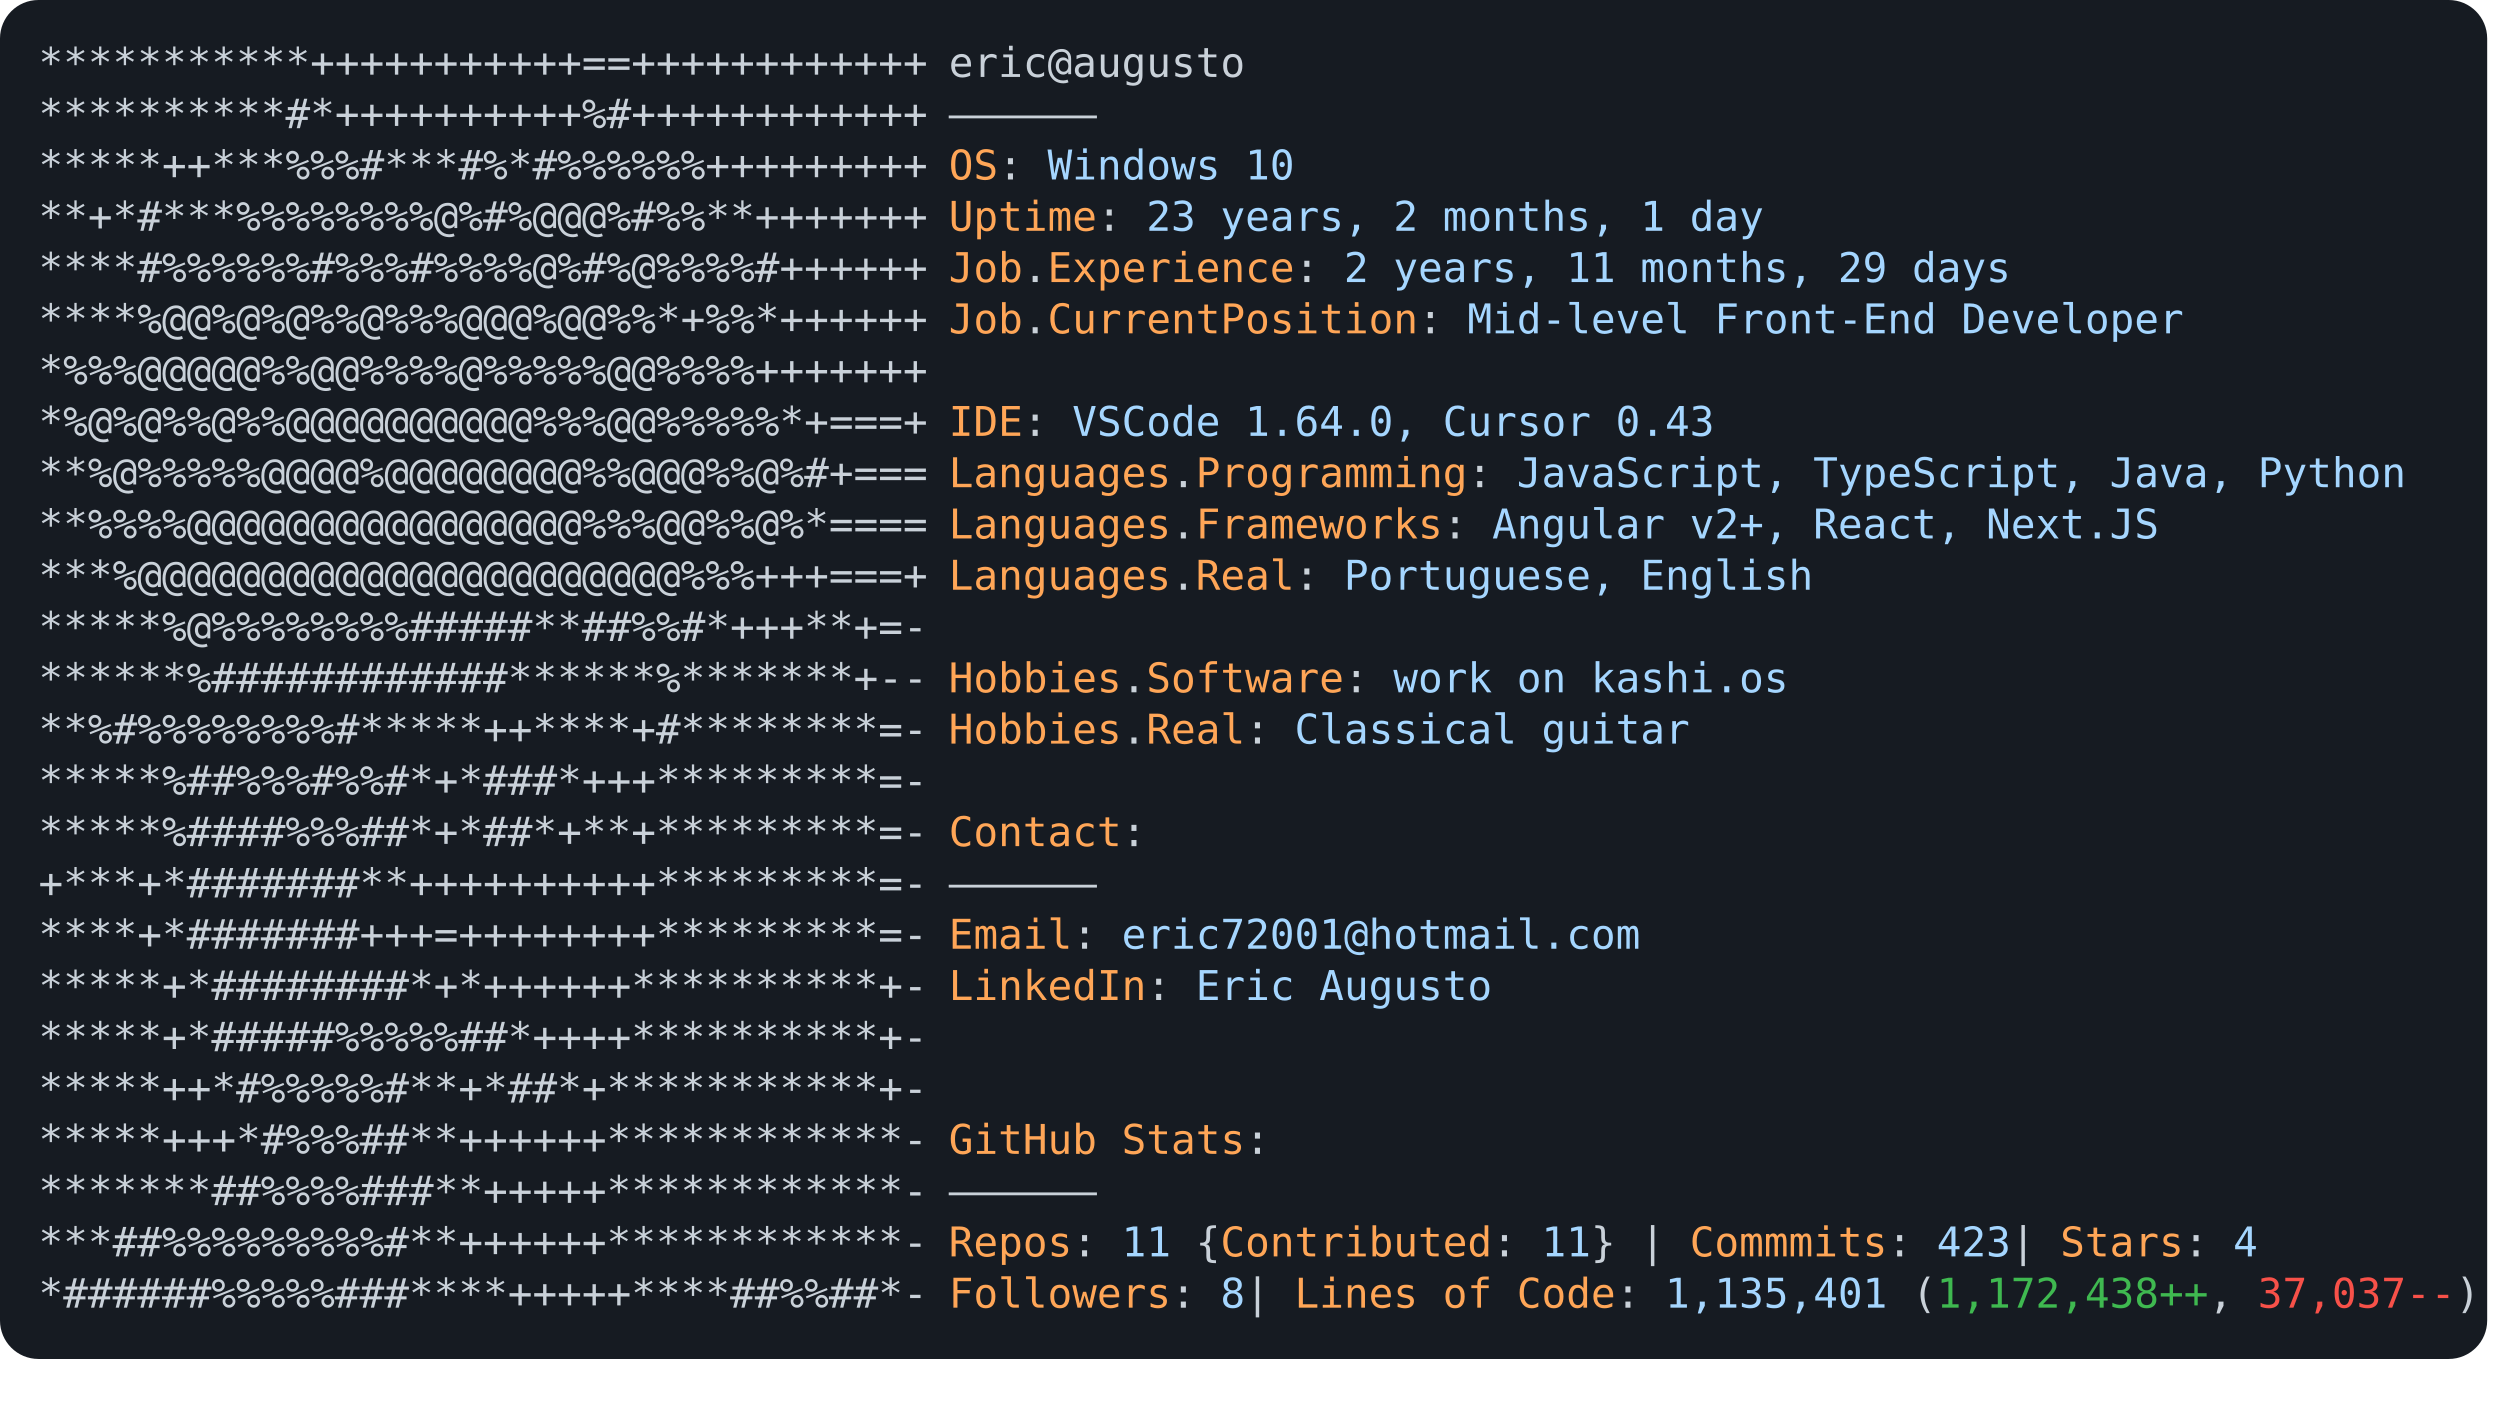
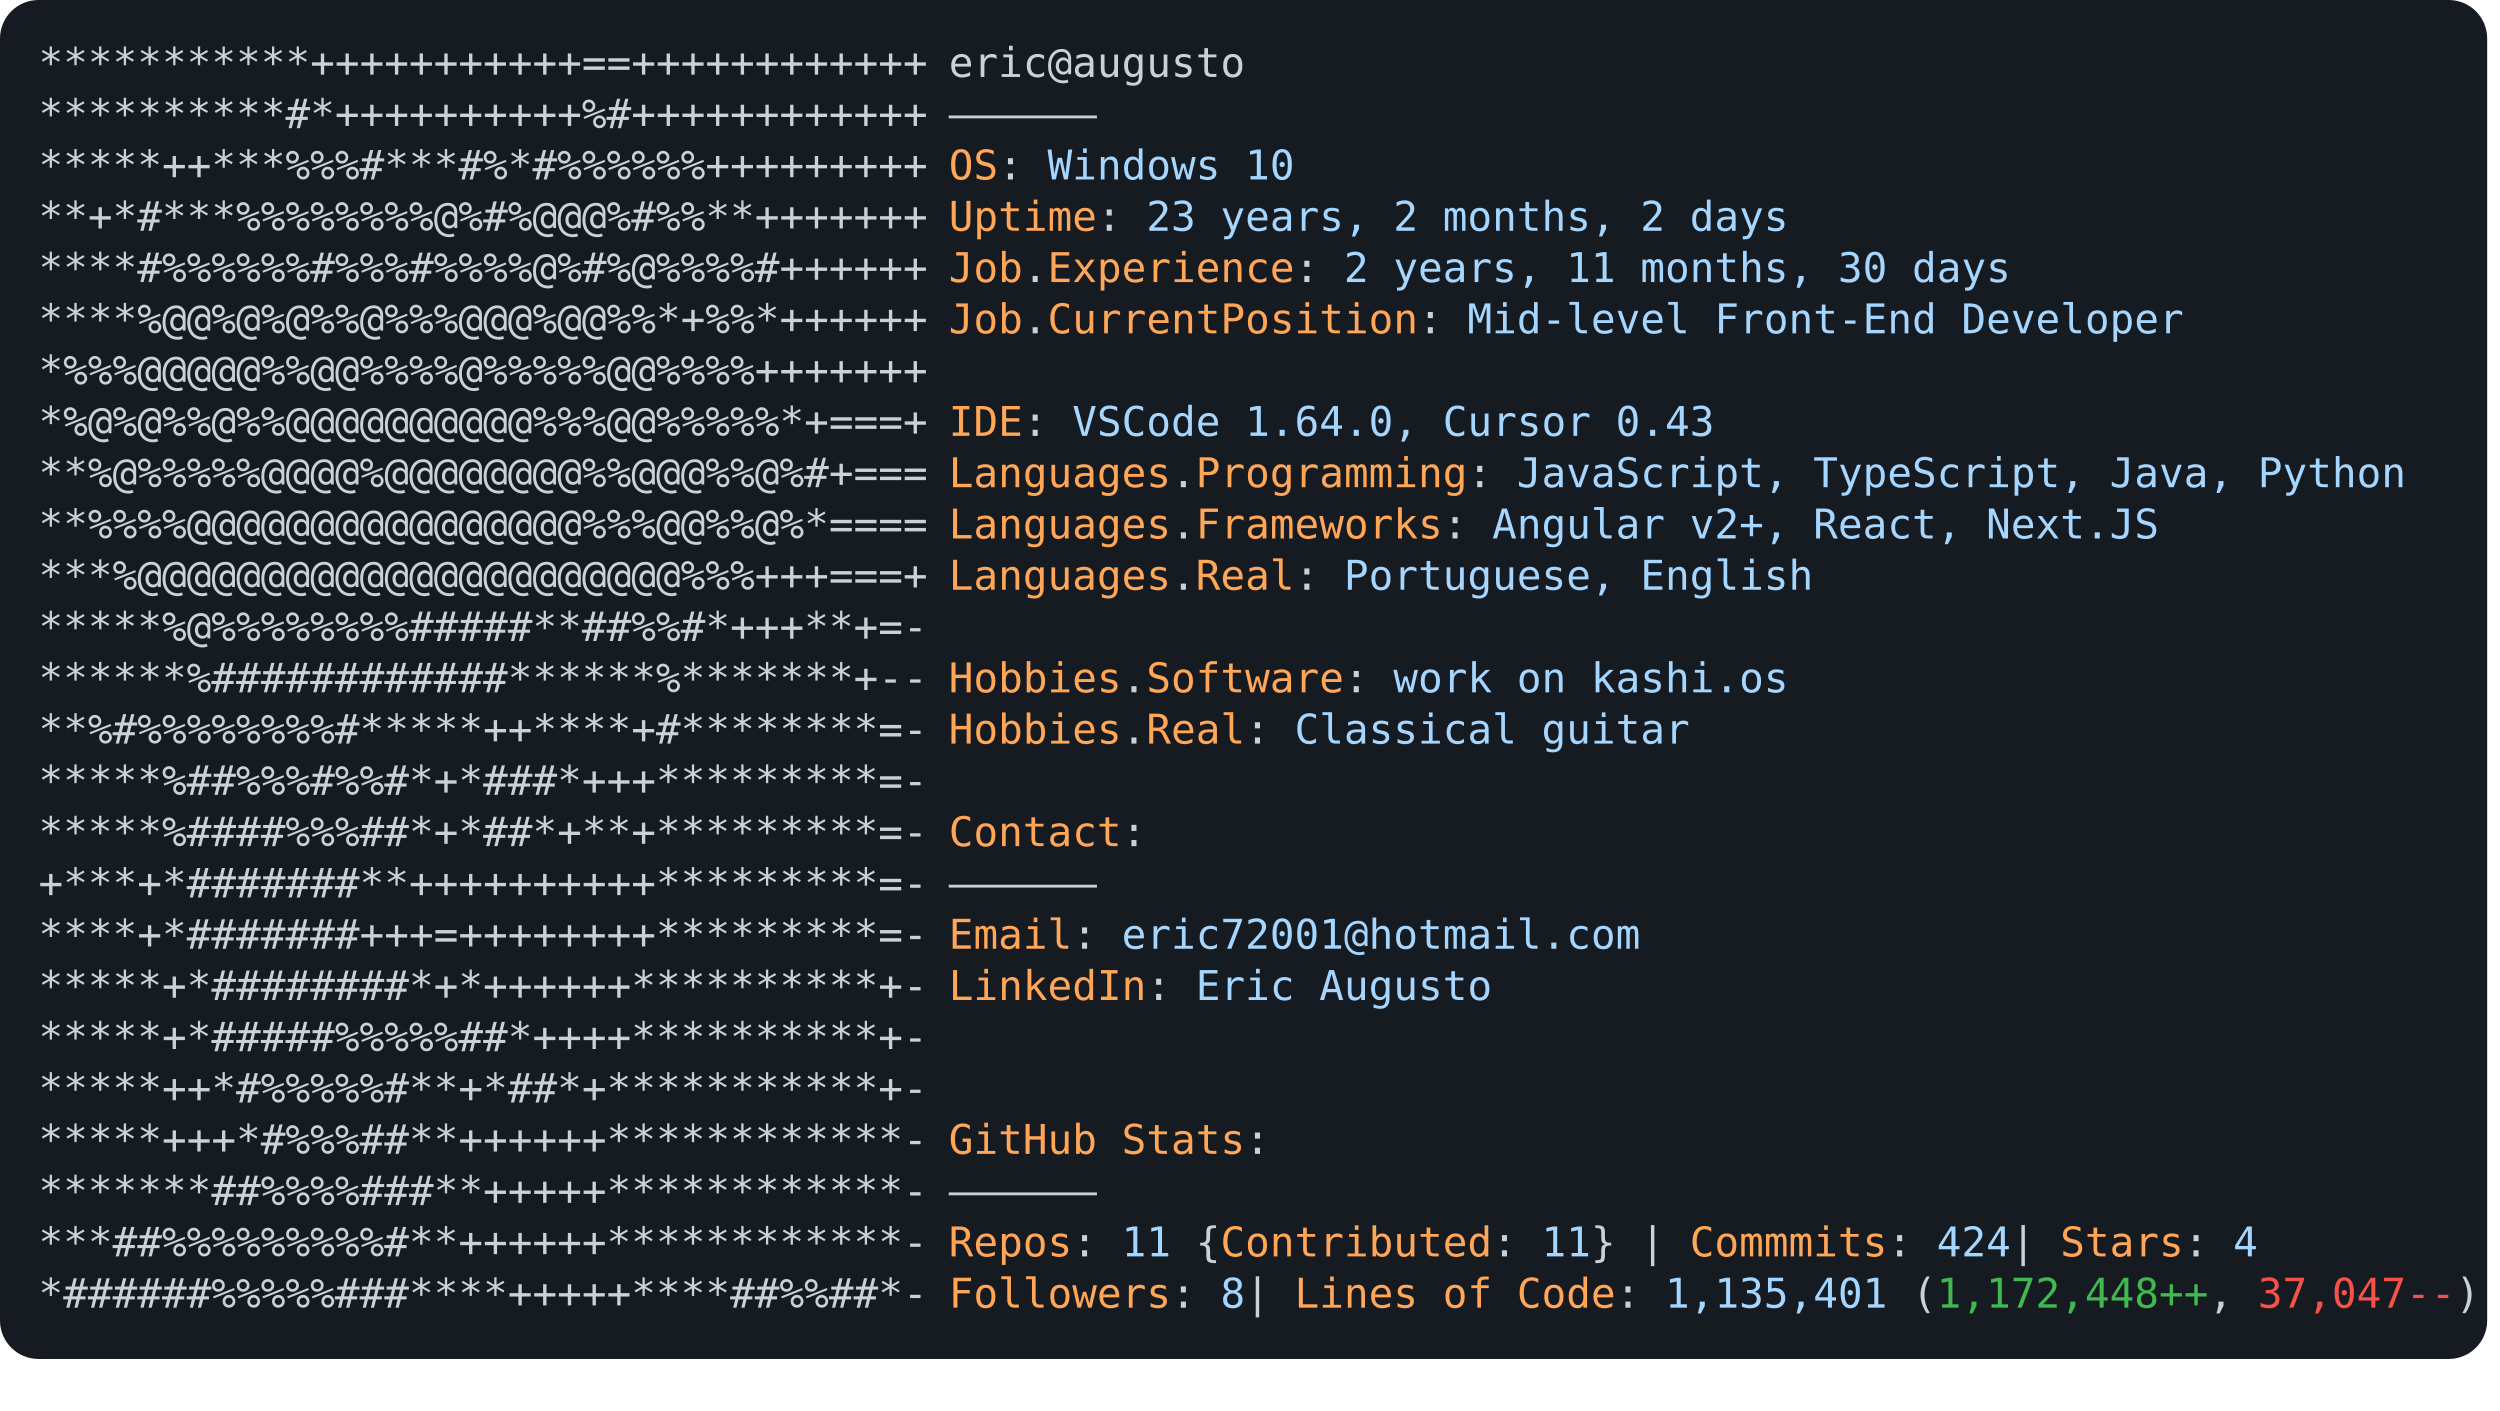
<svg xmlns="http://www.w3.org/2000/svg" font-family="Andale Mono,AndaleMono,Consolas,monospace" width="975px" height="550px" font-size="16px">
  <style>
.keyColor {fill: #ffa657;}
.valueColor {fill: #a5d6ff;}
.addColor {fill: #3fb950;}
.delColor {fill: #f85149;}
.commentColor {fill: #8b949e;}
text, tspan {white-space: pre;}
</style>
  <rect width="970px" height="530px" fill="#161b22" rx="15" />
  <text x="15" y="30" fill="#c9d1d9" class="ascii">
    <tspan x="15" y="30">***********+++++++++++==++++++++++++</tspan>
    <tspan x="15" y="50">**********#*++++++++++%#++++++++++++</tspan>
    <tspan x="15" y="70">*****++***%%%#***#%*#%%%%%%+++++++++</tspan>
    <tspan x="15" y="90">**+*#***%%%%%%%%@%#%@@@%#%%**+++++++</tspan>
    <tspan x="15" y="110">****#%%%%%%#%%%#%%%%@%#%@%%%%#++++++</tspan>
    <tspan x="15" y="130">****%@@%@%@%%@%%%@@@%@@%%*+%%*++++++</tspan>
    <tspan x="15" y="150">*%%%@@@@@%%@@%%%%@%%%%%@@%%%%+++++++</tspan>
    <tspan x="15" y="170">*%@%@%%@%%@@@@@@@@@@%%%@@%%%%%*+===+</tspan>
    <tspan x="15" y="190">**%@%%%%%@@@@%@@@@@@@@%%@@@%%@%#+===</tspan>
    <tspan x="15" y="210">**%%%%@@@@@@@@@@@@@@@@%%%@@%%@%*====</tspan>
    <tspan x="15" y="230">***%@@@@@@@@@@@@@@@@@@@@@@%%%+++===+</tspan>
    <tspan x="15" y="250">*****%@%%%%%%%%#####**##%%#*+++**+=-</tspan>
    <tspan x="15" y="270">******%############******%*******+--</tspan>
    <tspan x="15" y="290">**%#%%%%%%%%#*****++****+#********=-</tspan>
    <tspan x="15" y="310">*****%##%%%#%%#*+*###*+++*********=-</tspan>
    <tspan x="15" y="330">*****%####%%%##*+*##*+**+*********=-</tspan>
    <tspan x="15" y="350">+***+*#######**++++++++++*********=-</tspan>
    <tspan x="15" y="370">****+*#######+++=++++++++*********=-</tspan>
    <tspan x="15" y="390">*****+*########*+*++++++**********+-</tspan>
    <tspan x="15" y="410">*****+*#####%%%%%##*++++**********+-</tspan>
    <tspan x="15" y="430">*****++*#%%%%%#**+*##*+***********+-</tspan>
    <tspan x="15" y="450">*****+++*#%%%##**++++++************-</tspan>
    <tspan x="15" y="470">*******##%%%%###**+++++************-</tspan>
    <tspan x="15" y="490">***##%%%%%%%%%#**++++++************-</tspan>
    <tspan x="15" y="510">*######%%%%%###****+++++****##%%##*-</tspan>
  </text>
  <text x="370" y="30" fill="#c9d1d9">
    <tspan x="370" y="30">eric@augusto</tspan>
    <tspan x="370" y="50">——————</tspan>
    <tspan x="370" y="70" class="keyColor">OS</tspan>: <tspan class="valueColor">Windows 10</tspan>
-     <tspan x="370" y="90" class="keyColor">Uptime</tspan>: <tspan class="valueColor">23 years, 2 months, 1 day</tspan>
-     <tspan x="370" y="110" class="keyColor">Job</tspan>.<tspan class="keyColor">Experience</tspan>: <tspan class="valueColor">2 years, 11 months, 29 days</tspan>
+     <tspan x="370" y="90" class="keyColor">Uptime</tspan>: <tspan class="valueColor">23 years, 2 months, 2 days</tspan>
+     <tspan x="370" y="110" class="keyColor">Job</tspan>.<tspan class="keyColor">Experience</tspan>: <tspan class="valueColor">2 years, 11 months, 30 days</tspan>
    <tspan x="370" y="130" class="keyColor">Job</tspan>.<tspan class="keyColor">CurrentPosition</tspan>: <tspan class="valueColor">Mid-level Front-End Developer</tspan>
    <tspan x="370" y="170" class="keyColor">IDE</tspan>: <tspan class="valueColor">VSCode 1.64.0, Cursor 0.43</tspan>
    <tspan x="370" y="190" class="keyColor">Languages</tspan>.<tspan class="keyColor">Programming</tspan>: <tspan class="valueColor">JavaScript, TypeScript, Java, Python</tspan>
    <tspan x="370" y="210" class="keyColor">Languages</tspan>.<tspan class="keyColor">Frameworks</tspan>: <tspan class="valueColor">Angular v2+, React, Next.JS</tspan>
    <tspan x="370" y="230" class="keyColor">Languages</tspan>.<tspan class="keyColor">Real</tspan>: <tspan class="valueColor">Portuguese, English</tspan>
    <tspan x="370" y="270" class="keyColor">Hobbies</tspan>.<tspan class="keyColor">Software</tspan>: <tspan class="valueColor">work on kashi.os </tspan>
    <tspan x="370" y="290" class="keyColor">Hobbies</tspan>.<tspan class="keyColor">Real</tspan>: <tspan class="valueColor">Classical guitar</tspan>
    <tspan x="370" y="330" class="keyColor">Contact</tspan>:
<tspan x="370" y="350">——————</tspan>
    <tspan x="370" y="370" class="keyColor">Email</tspan>: <tspan class="valueColor">eric72001@hotmail.com</tspan>
    <tspan x="370" y="390" class="keyColor">LinkedIn</tspan>: <tspan class="valueColor"> Eric Augusto</tspan>
    <tspan x="370" y="450" class="keyColor">GitHub Stats</tspan>:
<tspan x="370" y="470">——————</tspan>
-     <tspan x="370" y="490" class="keyColor">Repos</tspan>: <tspan class="valueColor">11</tspan> {<tspan class="keyColor">Contributed</tspan>: <tspan class="valueColor">11</tspan>}  | <tspan class="keyColor">Commmits</tspan>: <tspan class="valueColor">423    </tspan>| <tspan class="keyColor">Stars</tspan>: <tspan class="valueColor">4</tspan>
-     <tspan x="370" y="510" class="keyColor">Followers</tspan>: <tspan class="valueColor">8   </tspan>| <tspan class="keyColor">Lines of Code</tspan>: <tspan class="valueColor">1,135,401</tspan> (<tspan class="addColor">1,172,438++</tspan>, <tspan class="delColor">37,037--</tspan>)
+     <tspan x="370" y="490" class="keyColor">Repos</tspan>: <tspan class="valueColor">11</tspan> {<tspan class="keyColor">Contributed</tspan>: <tspan class="valueColor">11</tspan>}  | <tspan class="keyColor">Commmits</tspan>: <tspan class="valueColor">424    </tspan>| <tspan class="keyColor">Stars</tspan>: <tspan class="valueColor">4</tspan>
+     <tspan x="370" y="510" class="keyColor">Followers</tspan>: <tspan class="valueColor">8   </tspan>| <tspan class="keyColor">Lines of Code</tspan>: <tspan class="valueColor">1,135,401</tspan> (<tspan class="addColor">1,172,448++</tspan>, <tspan class="delColor">37,047--</tspan>)
</text>
</svg>
